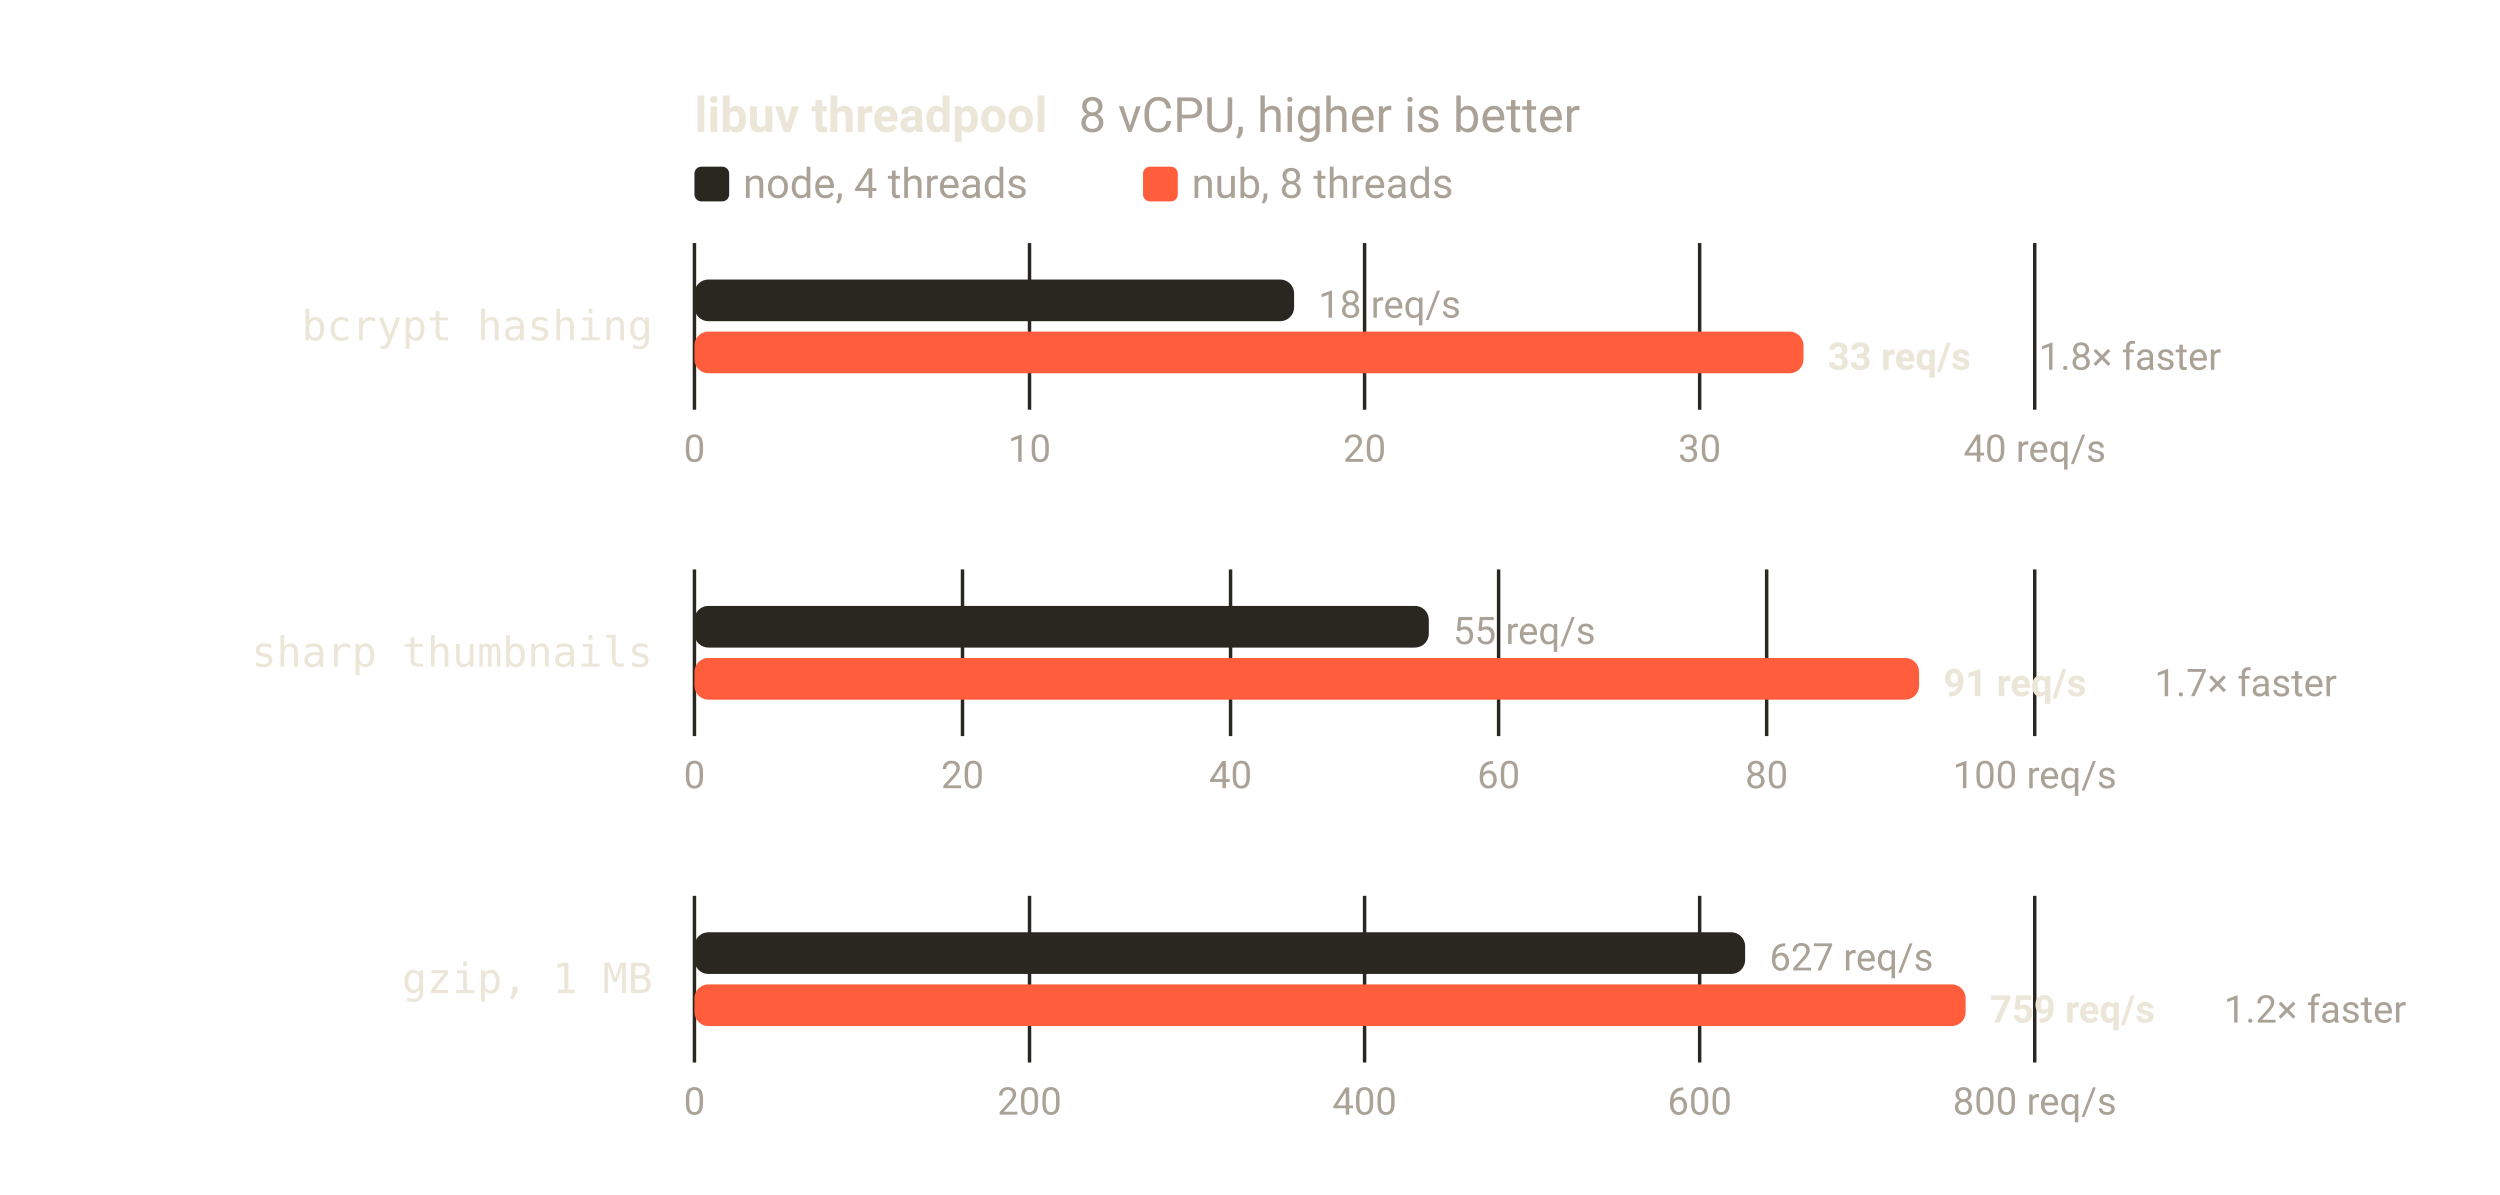
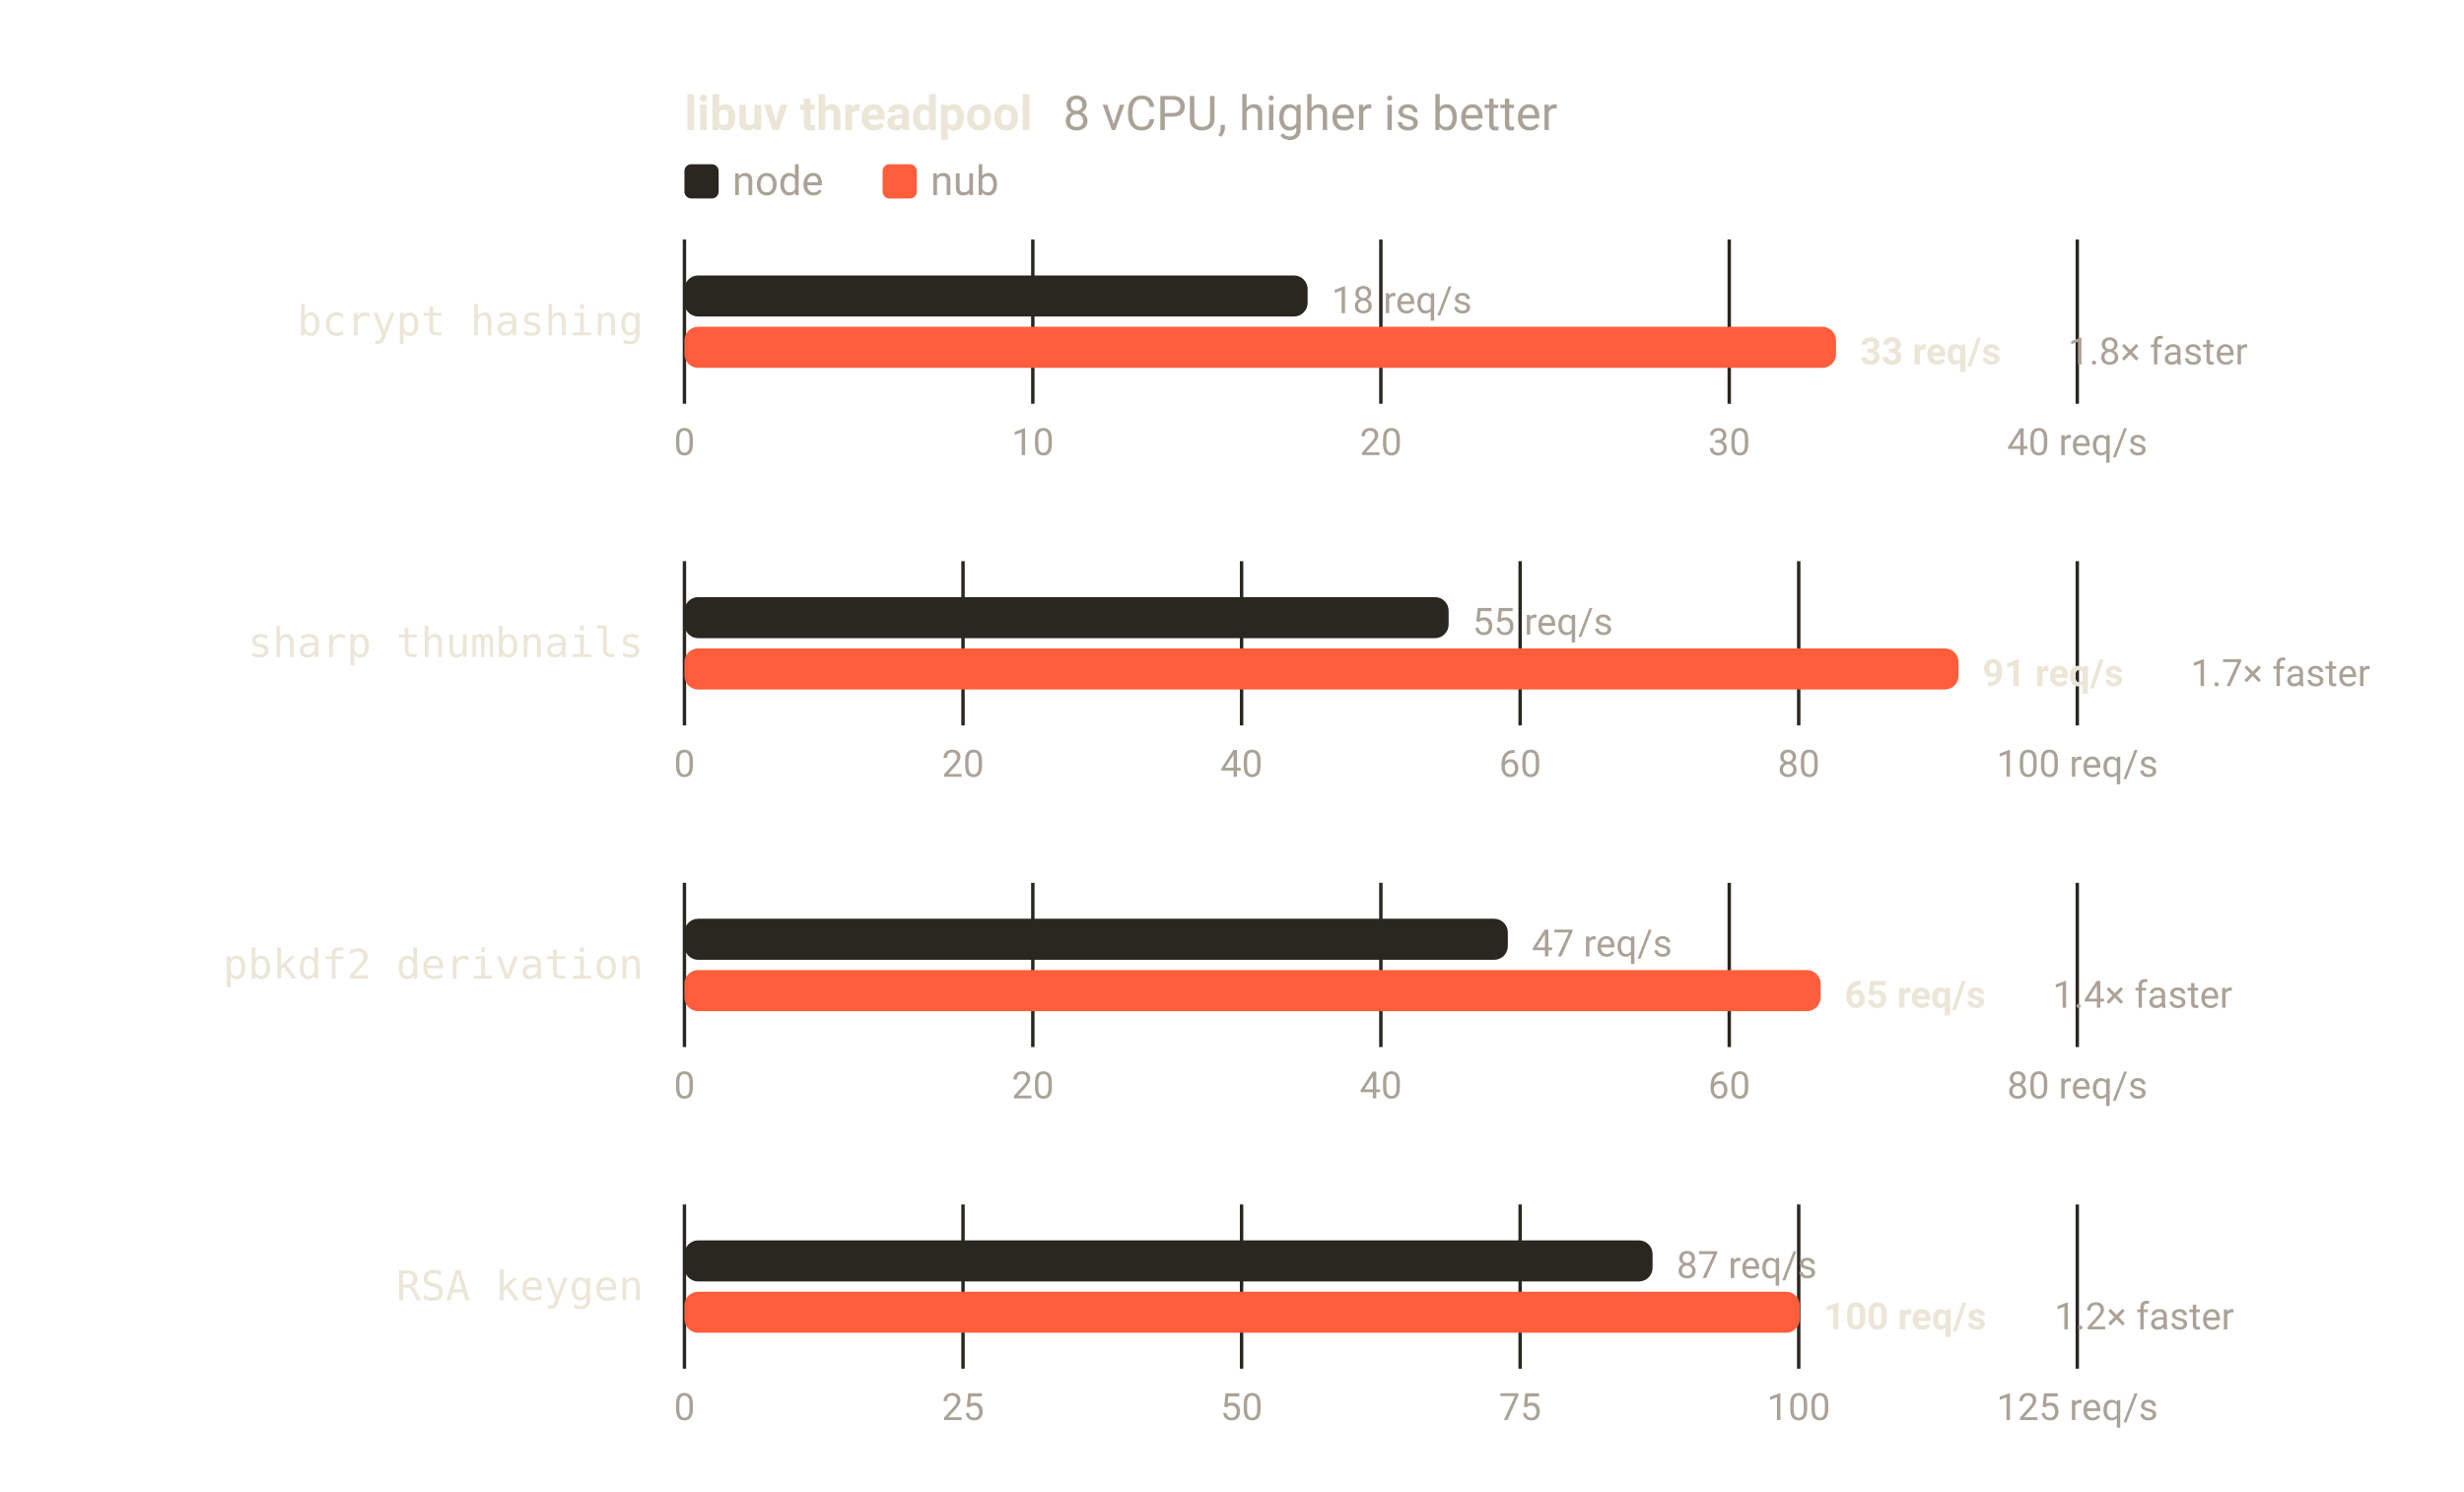
- <svg xmlns="http://www.w3.org/2000/svg" width="720" height="344" viewBox="0 0 720 344" font-family="'Encode Sans', ui-sans-serif, system-ui, -apple-system, 'Segoe UI', Roboto, sans-serif" font-size="13">
+ <svg xmlns="http://www.w3.org/2000/svg" width="720" height="436" viewBox="0 0 720 436" font-family="'Encode Sans', ui-sans-serif, system-ui, -apple-system, 'Segoe UI', Roboto, sans-serif" font-size="13">
  <text x="200" y="38" fill="#ece6d8" font-weight="700" font-size="14">libuv threadpool<tspan dx="9" fill="#aba297" font-weight="400">8 vCPU, higher is better</tspan>
  </text>
  <rect x="200" y="48" width="10" height="10" rx="2" fill="#2a2620" />
-   <text x="214" y="57" fill="#aba297" font-size="12">node, 4 threads</text>
-   <rect x="329.2" y="48" width="10" height="10" rx="2" fill="#ff5d3b" />
-   <text x="343.2" y="57" fill="#aba297" font-size="12">nub, 8 threads</text>
+   <text x="214" y="57" fill="#aba297" font-size="12">node</text>
+   <rect x="257.9" y="48" width="10" height="10" rx="2" fill="#ff5d3b" />
+   <text x="271.9" y="57" fill="#aba297" font-size="12">nub</text>
  <line x1="200.0" y1="70" x2="200.0" y2="118" stroke="#2a2620" stroke-width="1" />
  <text x="200.0" y="133" text-anchor="middle" fill="#aba297" font-size="11">0</text>
-   <line x1="296.5" y1="70" x2="296.5" y2="118" stroke="#2a2620" stroke-width="1" />
-   <text x="296.5" y="133" text-anchor="middle" fill="#aba297" font-size="11">10</text>
-   <line x1="393.0" y1="70" x2="393.0" y2="118" stroke="#2a2620" stroke-width="1" />
-   <text x="393.0" y="133" text-anchor="middle" fill="#aba297" font-size="11">20</text>
-   <line x1="489.5" y1="70" x2="489.5" y2="118" stroke="#2a2620" stroke-width="1" />
-   <text x="489.5" y="133" text-anchor="middle" fill="#aba297" font-size="11">30</text>
-   <line x1="586.0" y1="70" x2="586.0" y2="118" stroke="#2a2620" stroke-width="1" />
-   <text x="586.0" y="133" text-anchor="middle" fill="#aba297" font-size="11">40 req/s</text>
+   <line x1="301.8" y1="70" x2="301.8" y2="118" stroke="#2a2620" stroke-width="1" />
+   <text x="301.8" y="133" text-anchor="middle" fill="#aba297" font-size="11">10</text>
+   <line x1="403.5" y1="70" x2="403.5" y2="118" stroke="#2a2620" stroke-width="1" />
+   <text x="403.5" y="133" text-anchor="middle" fill="#aba297" font-size="11">20</text>
+   <line x1="505.3" y1="70" x2="505.3" y2="118" stroke="#2a2620" stroke-width="1" />
+   <text x="505.3" y="133" text-anchor="middle" fill="#aba297" font-size="11">30</text>
+   <line x1="607.0" y1="70" x2="607.0" y2="118" stroke="#2a2620" stroke-width="1" />
+   <text x="607.0" y="133" text-anchor="middle" fill="#aba297" font-size="11">40 req/s</text>
  <text x="188" y="98" text-anchor="end" fill="#ece6d8" font-family="'Geist Mono', ui-monospace, SFMono-Regular, Menlo, monospace" font-size="12">bcrypt hashing</text>
-   <rect x="200" y="80.5" width="172.7" height="12" rx="4" fill="#2a2620" />
-   <text x="379.7" y="91.5" fill="#aba297" font-size="11">18 req/s</text>
-   <rect x="200" y="95.5" width="319.4" height="12" rx="4" fill="#ff5d3b" />
-   <text x="526.4" y="106.5" fill="#ece6d8" font-weight="700" font-size="11">33 req/s</text>
-   <text x="587.2" y="106.5" fill="#aba297" font-size="11">1.8× faster</text>
+   <rect x="200" y="80.5" width="182.1" height="12" rx="4" fill="#2a2620" />
+   <text x="389.1" y="91.5" fill="#aba297" font-size="11">18 req/s</text>
+   <rect x="200" y="95.5" width="336.5" height="12" rx="4" fill="#ff5d3b" />
+   <text x="543.5" y="106.5" fill="#ece6d8" font-weight="700" font-size="11">33 req/s</text>
+   <text x="604.3" y="106.5" fill="#aba297" font-size="11">1.8× faster</text>
  <line x1="200.0" y1="164" x2="200.0" y2="212" stroke="#2a2620" stroke-width="1" />
  <text x="200.0" y="227" text-anchor="middle" fill="#aba297" font-size="11">0</text>
-   <line x1="277.2" y1="164" x2="277.2" y2="212" stroke="#2a2620" stroke-width="1" />
-   <text x="277.2" y="227" text-anchor="middle" fill="#aba297" font-size="11">20</text>
-   <line x1="354.4" y1="164" x2="354.4" y2="212" stroke="#2a2620" stroke-width="1" />
-   <text x="354.4" y="227" text-anchor="middle" fill="#aba297" font-size="11">40</text>
-   <line x1="431.6" y1="164" x2="431.6" y2="212" stroke="#2a2620" stroke-width="1" />
-   <text x="431.6" y="227" text-anchor="middle" fill="#aba297" font-size="11">60</text>
-   <line x1="508.8" y1="164" x2="508.8" y2="212" stroke="#2a2620" stroke-width="1" />
-   <text x="508.8" y="227" text-anchor="middle" fill="#aba297" font-size="11">80</text>
-   <line x1="586.0" y1="164" x2="586.0" y2="212" stroke="#2a2620" stroke-width="1" />
-   <text x="586.0" y="227" text-anchor="middle" fill="#aba297" font-size="11">100 req/s</text>
+   <line x1="281.4" y1="164" x2="281.4" y2="212" stroke="#2a2620" stroke-width="1" />
+   <text x="281.4" y="227" text-anchor="middle" fill="#aba297" font-size="11">20</text>
+   <line x1="362.8" y1="164" x2="362.8" y2="212" stroke="#2a2620" stroke-width="1" />
+   <text x="362.8" y="227" text-anchor="middle" fill="#aba297" font-size="11">40</text>
+   <line x1="444.2" y1="164" x2="444.2" y2="212" stroke="#2a2620" stroke-width="1" />
+   <text x="444.2" y="227" text-anchor="middle" fill="#aba297" font-size="11">60</text>
+   <line x1="525.6" y1="164" x2="525.6" y2="212" stroke="#2a2620" stroke-width="1" />
+   <text x="525.6" y="227" text-anchor="middle" fill="#aba297" font-size="11">80</text>
+   <line x1="607.0" y1="164" x2="607.0" y2="212" stroke="#2a2620" stroke-width="1" />
+   <text x="607.0" y="227" text-anchor="middle" fill="#aba297" font-size="11">100 req/s</text>
  <text x="188" y="192" text-anchor="end" fill="#ece6d8" font-family="'Geist Mono', ui-monospace, SFMono-Regular, Menlo, monospace" font-size="12">sharp thumbnails</text>
-   <rect x="200" y="174.5" width="211.5" height="12" rx="4" fill="#2a2620" />
-   <text x="418.5" y="185.5" fill="#aba297" font-size="11">55 req/s</text>
-   <rect x="200" y="189.5" width="352.7" height="12" rx="4" fill="#ff5d3b" />
-   <text x="559.7" y="200.5" fill="#ece6d8" font-weight="700" font-size="11">91 req/s</text>
-   <text x="620.5" y="200.5" fill="#aba297" font-size="11">1.7× faster</text>
+   <rect x="200" y="174.5" width="223.3" height="12" rx="4" fill="#2a2620" />
+   <text x="430.3" y="185.5" fill="#aba297" font-size="11">55 req/s</text>
+   <rect x="200" y="189.5" width="372.3" height="12" rx="4" fill="#ff5d3b" />
+   <text x="579.3" y="200.5" fill="#ece6d8" font-weight="700" font-size="11">91 req/s</text>
+   <text x="640.1" y="200.5" fill="#aba297" font-size="11">1.7× faster</text>
  <line x1="200.0" y1="258" x2="200.0" y2="306" stroke="#2a2620" stroke-width="1" />
  <text x="200.0" y="321" text-anchor="middle" fill="#aba297" font-size="11">0</text>
-   <line x1="296.5" y1="258" x2="296.5" y2="306" stroke="#2a2620" stroke-width="1" />
-   <text x="296.5" y="321" text-anchor="middle" fill="#aba297" font-size="11">200</text>
-   <line x1="393.0" y1="258" x2="393.0" y2="306" stroke="#2a2620" stroke-width="1" />
-   <text x="393.0" y="321" text-anchor="middle" fill="#aba297" font-size="11">400</text>
-   <line x1="489.5" y1="258" x2="489.5" y2="306" stroke="#2a2620" stroke-width="1" />
-   <text x="489.5" y="321" text-anchor="middle" fill="#aba297" font-size="11">600</text>
-   <line x1="586.0" y1="258" x2="586.0" y2="306" stroke="#2a2620" stroke-width="1" />
-   <text x="586.0" y="321" text-anchor="middle" fill="#aba297" font-size="11">800 req/s</text>
-   <text x="188" y="286" text-anchor="end" fill="#ece6d8" font-family="'Geist Mono', ui-monospace, SFMono-Regular, Menlo, monospace" font-size="12">gzip, 1 MB</text>
-   <rect x="200" y="268.5" width="302.6" height="12" rx="4" fill="#2a2620" />
-   <text x="509.6" y="279.5" fill="#aba297" font-size="11">627 req/s</text>
-   <rect x="200" y="283.5" width="366.1" height="12" rx="4" fill="#ff5d3b" />
-   <text x="573.1" y="294.5" fill="#ece6d8" font-weight="700" font-size="11">759 req/s</text>
-   <text x="640.5" y="294.5" fill="#aba297" font-size="11">1.2× faster</text>
+   <line x1="301.8" y1="258" x2="301.8" y2="306" stroke="#2a2620" stroke-width="1" />
+   <text x="301.8" y="321" text-anchor="middle" fill="#aba297" font-size="11">20</text>
+   <line x1="403.5" y1="258" x2="403.5" y2="306" stroke="#2a2620" stroke-width="1" />
+   <text x="403.5" y="321" text-anchor="middle" fill="#aba297" font-size="11">40</text>
+   <line x1="505.3" y1="258" x2="505.3" y2="306" stroke="#2a2620" stroke-width="1" />
+   <text x="505.3" y="321" text-anchor="middle" fill="#aba297" font-size="11">60</text>
+   <line x1="607.0" y1="258" x2="607.0" y2="306" stroke="#2a2620" stroke-width="1" />
+   <text x="607.0" y="321" text-anchor="middle" fill="#aba297" font-size="11">80 req/s</text>
+   <text x="188" y="286" text-anchor="end" fill="#ece6d8" font-family="'Geist Mono', ui-monospace, SFMono-Regular, Menlo, monospace" font-size="12">pbkdf2 derivation</text>
+   <rect x="200" y="268.5" width="240.6" height="12" rx="4" fill="#2a2620" />
+   <text x="447.6" y="279.5" fill="#aba297" font-size="11">47 req/s</text>
+   <rect x="200" y="283.5" width="332.0" height="12" rx="4" fill="#ff5d3b" />
+   <text x="539.0" y="294.5" fill="#ece6d8" font-weight="700" font-size="11">65 req/s</text>
+   <text x="599.8" y="294.5" fill="#aba297" font-size="11">1.4× faster</text>
+   <line x1="200.0" y1="352" x2="200.0" y2="400" stroke="#2a2620" stroke-width="1" />
+   <text x="200.0" y="415" text-anchor="middle" fill="#aba297" font-size="11">0</text>
+   <line x1="281.4" y1="352" x2="281.4" y2="400" stroke="#2a2620" stroke-width="1" />
+   <text x="281.4" y="415" text-anchor="middle" fill="#aba297" font-size="11">25</text>
+   <line x1="362.8" y1="352" x2="362.8" y2="400" stroke="#2a2620" stroke-width="1" />
+   <text x="362.8" y="415" text-anchor="middle" fill="#aba297" font-size="11">50</text>
+   <line x1="444.2" y1="352" x2="444.2" y2="400" stroke="#2a2620" stroke-width="1" />
+   <text x="444.2" y="415" text-anchor="middle" fill="#aba297" font-size="11">75</text>
+   <line x1="525.6" y1="352" x2="525.6" y2="400" stroke="#2a2620" stroke-width="1" />
+   <text x="525.6" y="415" text-anchor="middle" fill="#aba297" font-size="11">100</text>
+   <line x1="607.0" y1="352" x2="607.0" y2="400" stroke="#2a2620" stroke-width="1" />
+   <text x="607.0" y="415" text-anchor="middle" fill="#aba297" font-size="11">125 req/s</text>
+   <text x="188" y="380" text-anchor="end" fill="#ece6d8" font-family="'Geist Mono', ui-monospace, SFMono-Regular, Menlo, monospace" font-size="12">RSA keygen</text>
+   <rect x="200" y="362.5" width="282.9" height="12" rx="4" fill="#2a2620" />
+   <text x="489.9" y="373.5" fill="#aba297" font-size="11">87 req/s</text>
+   <rect x="200" y="377.5" width="325.9" height="12" rx="4" fill="#ff5d3b" />
+   <text x="532.9" y="388.5" fill="#ece6d8" font-weight="700" font-size="11">100 req/s</text>
+   <text x="600.3" y="388.5" fill="#aba297" font-size="11">1.2× faster</text>
</svg>
